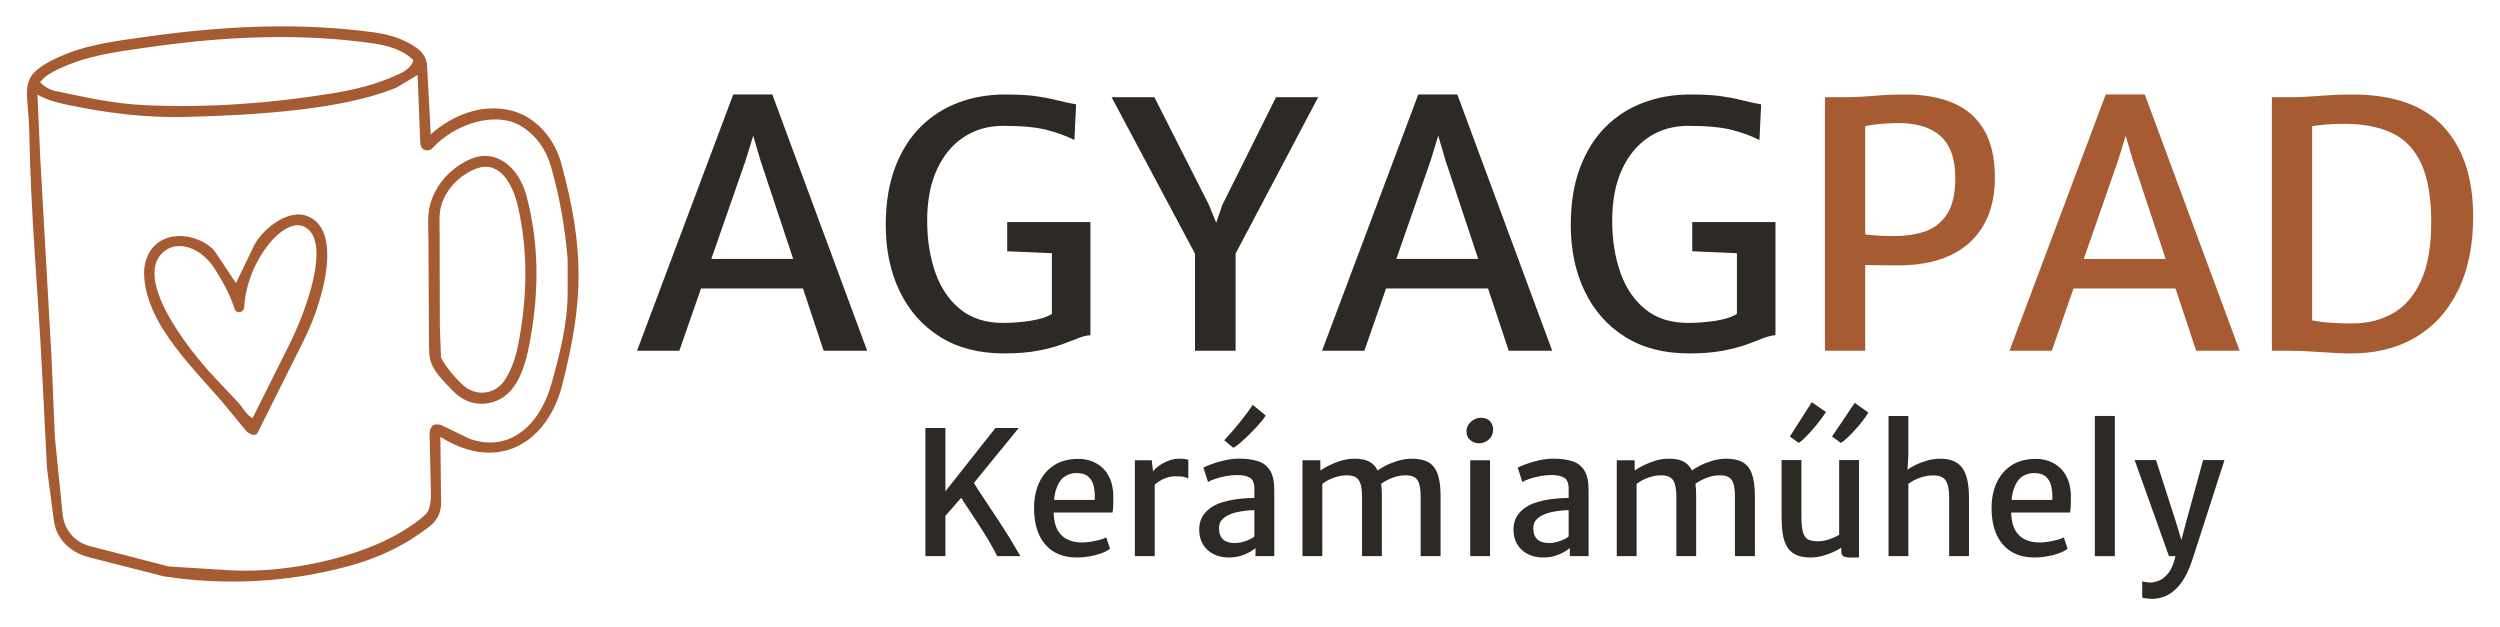
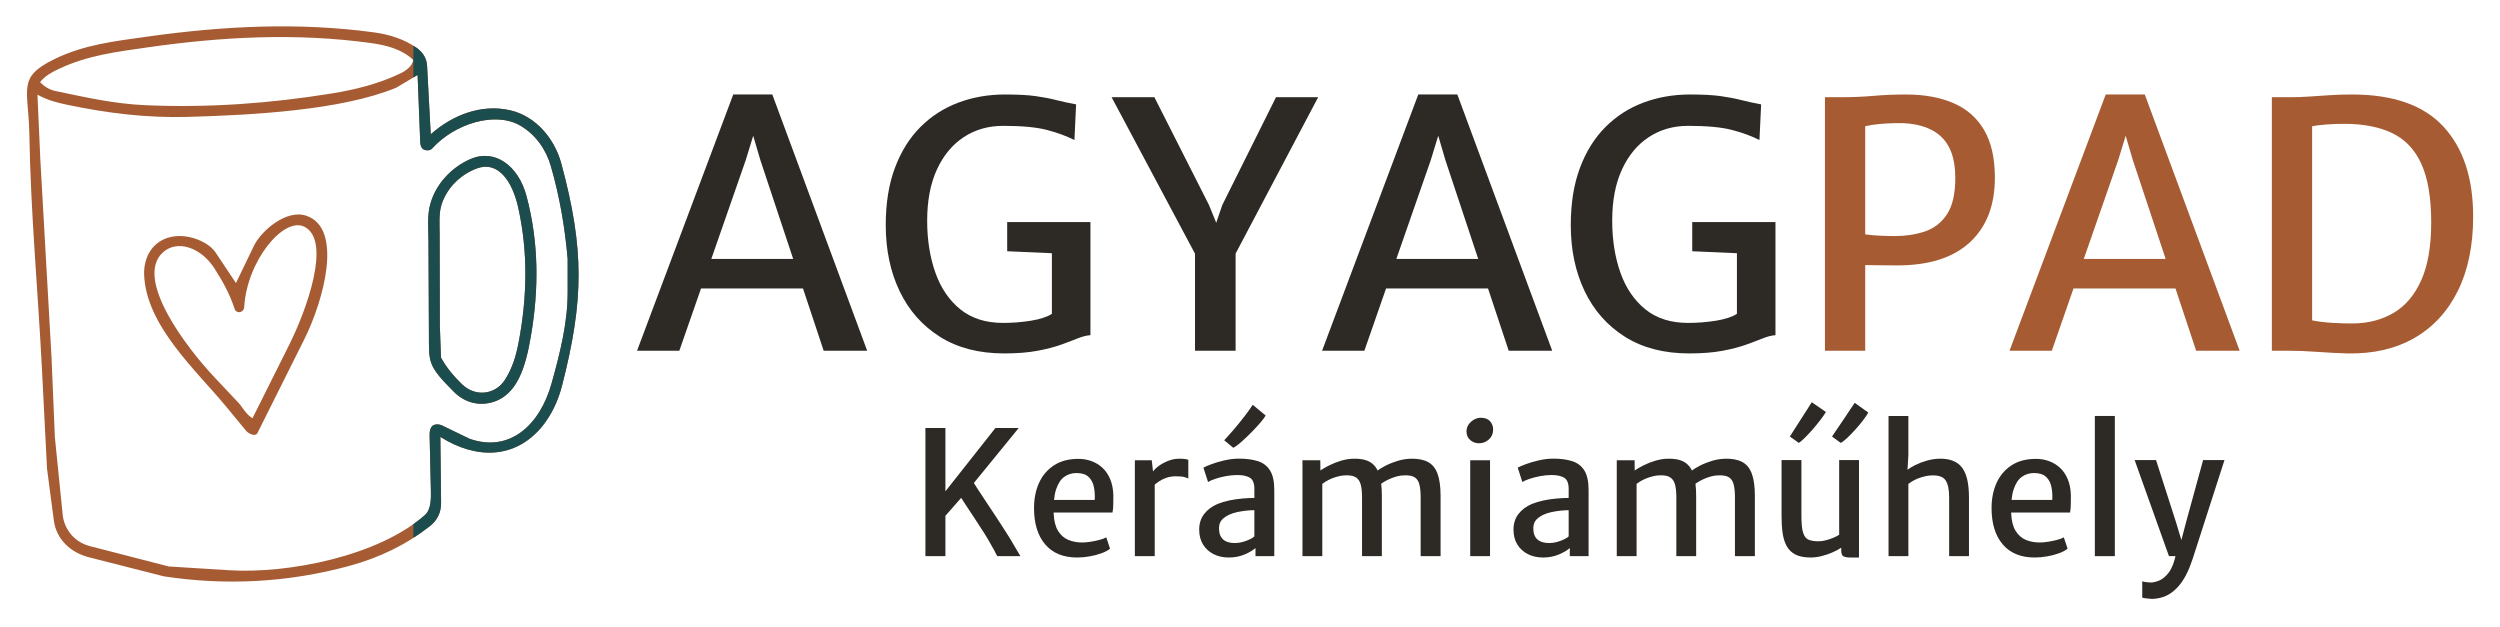
<svg xmlns="http://www.w3.org/2000/svg" width="1137" zoomAndPan="magnify" viewBox="162 633 1137 285" height="285" preserveAspectRatio="xMidYMid meet" version="1.0">
  <defs>
    <g />
    <clipPath id="84b6c789f5">
      <path d="M 174.074 644.988 L 425.324 644.988 L 425.324 897.738 L 174.074 897.738 Z M 174.074 644.988 " clip-rule="nonzero" />
+     </clipPath>
+     <clipPath id="mug-right-teal">
+       <rect x="350" y="630" width="90" height="280" />
    </clipPath>
  </defs>
  <g transform="matrix(1.464844, 0, 0, 1.464844, 0.00003335, -0.00002)" />
  <g clip-path="url(#84b6c789f5)">
    <path fill="#a65b32" d="M 362.605 861.508 C 362.656 866.293 360.746 869.762 357.477 872.316 C 346.539 880.875 334.598 886.613 320.945 890.348 C 293.371 897.887 264.879 899.457 236.523 895.121 L 202.492 886.461 C 194.117 884.328 187.621 878.32 186.492 869.734 L 183.379 846.105 L 181.129 801.727 C 179.289 765.559 175.969 730.391 175.355 694.18 C 175.004 673.348 169.586 668.281 186.695 659.91 C 200.242 653.281 214.129 651.742 229.098 649.641 C 263.48 644.82 297.555 643.055 331.965 647.703 C 339.301 648.695 345.812 650.812 351.605 654.84 C 354.312 656.828 356.055 659.496 356.238 662.957 L 357.902 694.07 C 367.742 685.371 380.879 680.102 394.156 683.191 C 405.73 685.883 414.25 696.09 417.316 707.465 C 427.809 746.395 427.562 769.562 417.645 808.293 C 415.855 815.281 412.836 821.668 408.52 827 C 396.324 841.738 378.652 842.062 362.273 831.691 Z M 228.562 680.867 C 257.395 682.078 284.805 680.004 312.516 675.566 C 323.711 673.77 333.957 671.191 344.027 666.426 C 346.316 665.34 349.613 663.121 349.922 660.25 C 344.863 655.395 337.781 653.555 330.691 652.578 C 296.672 647.898 263.105 649.691 229.121 654.543 C 214.867 656.578 201.758 658.203 188.832 664.301 C 185.52 665.863 182.32 667.598 180.223 670.391 C 182.383 672.547 184.613 673.848 187.293 674.41 C 200.863 677.234 213.867 680.25 228.559 680.867 Z M 355.305 867.188 C 358.105 864.703 358.039 859.438 357.969 856.395 L 357.379 830.719 C 357.34 829.012 357.816 827.32 358.777 826.609 C 359.789 825.855 361.613 825.812 363.09 826.527 L 375.598 832.566 C 393.66 838.938 407.566 826.523 412.922 807.152 C 416.668 793.59 420.164 780.086 420.168 765.926 L 420.168 750.758 C 418.914 736.293 416.539 722.52 412.566 708.68 C 410.336 700.914 405.617 694.238 398.676 690.156 C 387.32 683.473 368.738 689.195 358.488 700.586 C 357.406 701.789 354.996 701.469 354.129 700.578 C 353.543 699.973 353.176 699.02 353.113 697.531 L 351.922 667.09 L 342.277 672.844 C 317.336 683.215 276.531 685.336 247.605 686.16 C 228.754 686.695 210.938 684.512 192.641 680.664 C 187.863 679.656 183.816 678.652 179.031 676.066 L 180.352 705.684 L 185.441 795.695 L 186.957 831.914 L 190.496 866.973 C 191.199 873.957 196.004 879.602 202.867 881.375 L 238.723 890.625 L 266.219 892.344 C 293.242 894.027 334.305 885.832 355.309 867.191 Z M 355.305 867.188 " fill-opacity="1" fill-rule="nonzero" />
  </g>
  <path fill="#a65b32" d="M 265.16 818.285 C 251.309 801.453 228.344 781.16 227.547 757.816 C 227.367 752.512 229.258 747.508 232.578 744.461 C 241.52 736.25 256.086 741.895 259.949 747.688 L 269.316 761.738 L 277.496 744.758 C 280.676 738.156 292.191 727.965 301.371 731.137 C 318.176 736.945 309.258 769.578 300.344 787.41 L 279.113 829.898 C 278.129 831.863 274.922 830.152 273.895 828.898 Z M 259.684 804.754 L 270.383 816.109 C 272.531 818.391 273.613 821.227 276.824 823.23 L 293.527 789.816 C 301.418 774.039 312.719 742.836 300.664 736.238 C 291.312 731.121 274.312 751.387 273.059 772.699 C 272.98 774.027 271.965 774.766 271.234 774.957 C 270.594 775.129 269.117 774.793 268.754 773.641 C 266.598 766.891 263.367 761.07 259.555 755.105 C 253.352 745.398 242.488 741.863 236.016 747.855 C 223.121 759.789 246.434 790.691 259.684 804.754 Z M 259.684 804.754 " fill-opacity="1" fill-rule="nonzero" />
  <path fill="#a65b32" d="M 368.418 811.195 C 356.5 799.297 357.129 797.832 357.07 785.617 L 356.871 742.68 C 356.848 736.91 356.148 730.977 357.824 725.352 C 360.5 716.352 367.414 709.125 375.84 705.391 C 387.102 700.395 397.793 708.465 401.445 722.117 C 407.086 743.199 407.137 764.582 403.418 786.043 C 401.125 799.297 397.496 813.191 385.109 816.145 C 379.293 817.531 373.246 816.012 368.418 811.191 Z M 372.09 807.723 C 378.234 813.727 387.348 812.523 391.707 805.652 C 395.062 800.355 396.727 794.777 397.902 788.551 C 401.773 768.086 402.219 747.531 397.633 727.191 C 394.953 715.309 388.469 706.07 378.941 709.578 C 371.594 712.285 365.438 718.199 362.906 725.742 C 361.488 729.961 361.941 734.73 361.949 739.211 L 362.039 780.93 L 362.551 795.617 C 365.066 800.199 368.152 803.883 372.082 807.723 Z M 372.09 807.723 " fill-opacity="1" fill-rule="nonzero" />
  <g fill="#2d2a26" fill-opacity="1">
    <g transform="translate(450.6359, 792.5043)">
      <g>
        <path d="M 20.328 0 L 1.094 0 L 44.844 -116.531 L 62.609 -116.531 L 105.75 0 L 85.969 0 L 57.188 -86.656 L 53.922 -97.766 L 50.516 -86.656 Z M 22.812 -28.312 L 25.906 -41.734 L 78.828 -41.734 L 82.078 -28.312 Z M 22.812 -28.312 " />
      </g>
    </g>
  </g>
  <g fill="#2d2a26" fill-opacity="1">
    <g transform="translate(557.3833, 792.5043)">
      <g>
        <path d="M 7.453 -57.109 C 7.453 -67.086 8.848 -75.785 11.641 -83.203 C 14.43 -90.629 18.297 -96.812 23.234 -101.75 C 28.172 -106.688 33.926 -110.383 40.5 -112.844 C 47.07 -115.301 54.133 -116.531 61.688 -116.531 C 67.477 -116.531 72.117 -116.285 75.609 -115.797 C 79.098 -115.305 82.195 -114.711 84.906 -114.016 C 87.625 -113.316 90.664 -112.656 94.031 -112.031 L 93.266 -95.812 C 89.586 -97.676 85.379 -99.219 80.641 -100.438 C 75.91 -101.656 69.305 -102.266 60.828 -102.266 C 54.098 -102.266 48.133 -100.555 42.938 -97.141 C 37.738 -93.723 33.664 -88.805 30.719 -82.391 C 27.77 -75.984 26.297 -68.227 26.297 -59.125 C 26.297 -50.438 27.535 -42.57 30.016 -35.531 C 32.504 -28.5 36.297 -22.926 41.391 -18.812 C 46.484 -14.695 52.961 -12.641 60.828 -12.641 C 65.016 -12.641 69.219 -12.973 73.438 -13.641 C 77.656 -14.316 80.848 -15.359 83.016 -16.766 L 83.016 -47.328 L 87.594 -44.141 L 62.688 -45.234 L 62.688 -58.5 L 100.547 -58.5 L 100.547 -7.062 C 98.836 -6.957 96.922 -6.477 94.797 -5.625 C 92.68 -4.77 90.148 -3.812 87.203 -2.75 C 84.254 -1.688 80.672 -0.758 76.453 0.031 C 72.242 0.832 67.191 1.234 61.297 1.234 C 49.859 1.234 40.129 -1.285 32.109 -6.328 C 24.098 -11.367 17.984 -18.285 13.766 -27.078 C 9.555 -35.867 7.453 -45.879 7.453 -57.109 Z M 7.453 -57.109 " />
      </g>
    </g>
  </g>
  <g fill="#2d2a26" fill-opacity="1">
    <g transform="translate(666.7684, 792.5043)">
      <g>
        <path d="M 38.719 0 L 38.719 -49.031 L 41.438 -39.031 L 0.781 -115.297 L 20.25 -115.297 L 45.078 -66.266 L 49.891 -54.469 L 47.094 -54.469 L 51.125 -66.266 L 75.562 -115.297 L 94.734 -115.297 L 54.469 -39.031 L 57.188 -48.797 L 57.188 0 Z M 38.719 0 " />
      </g>
    </g>
  </g>
  <g fill="#2d2a26" fill-opacity="1">
    <g transform="translate(762.1894, 792.5043)">
      <g>
        <path d="M 20.328 0 L 1.094 0 L 44.844 -116.531 L 62.609 -116.531 L 105.75 0 L 85.969 0 L 57.188 -86.656 L 53.922 -97.766 L 50.516 -86.656 Z M 22.812 -28.312 L 25.906 -41.734 L 78.828 -41.734 L 82.078 -28.312 Z M 22.812 -28.312 " />
      </g>
    </g>
  </g>
  <g fill="#2d2a26" fill-opacity="1">
    <g transform="translate(868.9369, 792.5043)">
      <g>
        <path d="M 7.453 -57.109 C 7.453 -67.086 8.848 -75.785 11.641 -83.203 C 14.43 -90.629 18.297 -96.812 23.234 -101.75 C 28.172 -106.688 33.926 -110.383 40.5 -112.844 C 47.07 -115.301 54.133 -116.531 61.688 -116.531 C 67.477 -116.531 72.117 -116.285 75.609 -115.797 C 79.098 -115.305 82.195 -114.711 84.906 -114.016 C 87.625 -113.316 90.664 -112.656 94.031 -112.031 L 93.266 -95.812 C 89.586 -97.676 85.379 -99.219 80.641 -100.438 C 75.91 -101.656 69.305 -102.266 60.828 -102.266 C 54.098 -102.266 48.133 -100.555 42.938 -97.141 C 37.738 -93.723 33.664 -88.805 30.719 -82.391 C 27.77 -75.984 26.297 -68.227 26.297 -59.125 C 26.297 -50.438 27.535 -42.57 30.016 -35.531 C 32.504 -28.5 36.297 -22.926 41.391 -18.812 C 46.484 -14.695 52.961 -12.641 60.828 -12.641 C 65.016 -12.641 69.219 -12.973 73.438 -13.641 C 77.656 -14.316 80.848 -15.359 83.016 -16.766 L 83.016 -47.328 L 87.594 -44.141 L 62.688 -45.234 L 62.688 -58.5 L 100.547 -58.5 L 100.547 -7.062 C 98.836 -6.957 96.922 -6.477 94.797 -5.625 C 92.68 -4.77 90.148 -3.812 87.203 -2.75 C 84.254 -1.688 80.672 -0.758 76.453 0.031 C 72.242 0.832 67.191 1.234 61.297 1.234 C 49.859 1.234 40.129 -1.285 32.109 -6.328 C 24.098 -11.367 17.984 -18.285 13.766 -27.078 C 9.555 -35.867 7.453 -45.879 7.453 -57.109 Z M 7.453 -57.109 " />
      </g>
    </g>
  </g>
  <g fill="#a65b32" fill-opacity="1">
    <g transform="translate(978.3312, 792.5043)">
      <g>
        <path d="M 13.656 0 L 13.656 -115.297 L 21.562 -115.297 C 26.32 -115.297 31.031 -115.5 35.688 -115.906 C 40.344 -116.32 45.258 -116.531 50.438 -116.531 C 58.812 -116.531 66.023 -115.223 72.078 -112.609 C 78.129 -110.004 82.785 -105.922 86.047 -100.359 C 89.305 -94.797 90.938 -87.566 90.938 -78.672 C 90.938 -66.098 87.145 -56.305 79.562 -49.297 C 71.988 -42.297 60.984 -38.797 46.547 -38.797 C 42.93 -38.797 39.945 -38.82 37.594 -38.875 C 35.238 -38.926 33.363 -38.953 31.969 -38.953 L 31.969 0 Z M 31.969 -52.906 C 34.289 -52.602 36.602 -52.398 38.906 -52.297 C 41.207 -52.191 43.395 -52.141 45.469 -52.141 C 50.281 -52.141 54.781 -52.82 58.969 -54.188 C 63.156 -55.562 66.531 -58.148 69.094 -61.953 C 71.656 -65.754 72.938 -71.328 72.938 -78.672 C 72.938 -87.516 70.566 -93.941 65.828 -97.953 C 61.098 -101.961 54.258 -103.812 45.312 -103.5 C 43.082 -103.445 40.801 -103.316 38.469 -103.109 C 36.145 -102.898 33.977 -102.566 31.969 -102.109 Z M 31.969 -52.906 " />
      </g>
    </g>
  </g>
  <g fill="#a65b32" fill-opacity="1">
    <g transform="translate(1074.838, 792.5043)">
      <g>
        <path d="M 20.328 0 L 1.094 0 L 44.844 -116.531 L 62.609 -116.531 L 105.75 0 L 85.969 0 L 57.188 -86.656 L 53.922 -97.766 L 50.516 -86.656 Z M 22.812 -28.312 L 25.906 -41.734 L 78.828 -41.734 L 82.078 -28.312 Z M 22.812 -28.312 " />
      </g>
    </g>
  </g>
  <g fill="#a65b32" fill-opacity="1">
    <g transform="translate(1181.586, 792.5043)">
      <g>
        <path d="M 13.656 0 L 13.656 -115.297 C 14.688 -115.297 15.707 -115.297 16.719 -115.297 C 17.727 -115.297 18.723 -115.297 19.703 -115.297 C 20.691 -115.297 21.676 -115.297 22.656 -115.297 C 25.082 -115.297 27.77 -115.395 30.719 -115.594 C 33.664 -115.801 36.781 -116.008 40.062 -116.219 C 43.352 -116.426 46.707 -116.531 50.125 -116.531 C 68.844 -116.531 82.703 -111.656 91.703 -101.906 C 100.703 -92.156 105.203 -78.516 105.203 -60.984 C 105.203 -47.848 102.883 -36.598 98.25 -27.234 C 93.625 -17.867 87.047 -10.727 78.516 -5.812 C 69.984 -0.906 59.898 1.441 48.266 1.234 C 44.172 1.141 39.613 0.91 34.594 0.547 C 29.582 0.18 25.086 0 21.109 0 C 20.273 0 19.441 0 18.609 0 C 17.785 0 16.957 0 16.125 0 C 15.301 0 14.477 0 13.656 0 Z M 31.969 -13.812 C 34.445 -13.289 37.43 -12.914 40.922 -12.688 C 44.41 -12.457 47.734 -12.363 50.891 -12.406 C 57.773 -12.508 63.867 -14.141 69.172 -17.297 C 74.473 -20.453 78.625 -25.391 81.625 -32.109 C 84.625 -38.836 86.125 -47.582 86.125 -58.344 C 86.125 -69.469 84.648 -78.301 81.703 -84.844 C 78.754 -91.383 74.344 -96.078 68.469 -98.922 C 62.594 -101.766 55.285 -103.188 46.547 -103.188 C 43.547 -103.188 40.781 -103.082 38.25 -102.875 C 35.719 -102.664 33.625 -102.41 31.969 -102.109 Z M 31.969 -13.812 " />
      </g>
    </g>
  </g>
  <g fill="#2d2a26" fill-opacity="1">
    <g transform="translate(575.9726, 885.9322)">
      <g>
        <path d="M 6.906 0 L 6.906 -58.266 L 16 -58.266 L 16 -29.484 L 38.734 -58.266 L 49.328 -58.266 L 25.719 -29.328 L 24.547 -28.078 L 13.953 -16 L 16 -23.609 L 16 0 Z M 37.25 -4.312 C 36.207 -6.25 35 -8.305 33.625 -10.484 C 32.25 -12.672 30.828 -14.867 29.359 -17.078 C 27.898 -19.285 26.5 -21.398 25.156 -23.422 C 23.812 -25.453 22.641 -27.289 21.641 -28.938 L 24.781 -31.062 L 28.078 -34.734 C 28.566 -33.848 29.383 -32.52 30.531 -30.75 C 31.688 -28.988 33.02 -26.961 34.531 -24.672 C 36.051 -22.391 37.625 -20.02 39.25 -17.562 C 40.875 -15.102 42.414 -12.719 43.875 -10.406 C 45.344 -8.094 46.586 -6.035 47.609 -4.234 C 47.891 -3.766 48.164 -3.297 48.438 -2.828 C 48.719 -2.359 48.992 -1.883 49.266 -1.406 C 49.547 -0.938 49.828 -0.469 50.109 0 L 39.609 0 C 39.266 -0.52 38.961 -1.07 38.703 -1.656 C 38.441 -2.25 37.957 -3.133 37.25 -4.312 Z M 37.25 -4.312 " />
      </g>
    </g>
  </g>
  <g fill="#2d2a26" fill-opacity="1">
    <g transform="translate(628.429, 885.9322)">
      <g>
        <path d="M 23.453 0.625 C 17.172 0.625 12.332 -1.359 8.938 -5.328 C 5.539 -9.305 3.844 -14.82 3.844 -21.875 C 3.844 -26.113 4.594 -29.906 6.094 -33.25 C 7.602 -36.594 9.828 -39.242 12.766 -41.203 C 15.703 -43.172 19.316 -44.18 23.609 -44.234 C 25.805 -44.285 27.867 -43.969 29.797 -43.281 C 31.734 -42.602 33.445 -41.578 34.938 -40.203 C 36.426 -38.836 37.609 -37.109 38.484 -35.016 C 39.359 -32.922 39.836 -30.477 39.922 -27.688 C 39.922 -26.039 39.906 -24.566 39.875 -23.266 C 39.852 -21.973 39.738 -20.832 39.531 -19.844 L 9.094 -19.844 L 9.875 -25.562 L 31.453 -25.562 C 31.578 -27.656 31.445 -29.633 31.062 -31.5 C 30.688 -33.375 29.879 -34.891 28.641 -36.047 C 27.398 -37.211 25.566 -37.797 23.141 -37.797 C 21.098 -37.797 19.266 -37.227 17.641 -36.094 C 16.023 -34.957 14.77 -33.039 13.875 -30.344 C 12.988 -27.656 12.625 -23.973 12.781 -19.297 C 12.938 -15.992 13.602 -13.391 14.781 -11.484 C 15.957 -9.578 17.5 -8.219 19.406 -7.406 C 21.312 -6.602 23.441 -6.203 25.797 -6.203 C 26.797 -6.203 28.016 -6.312 29.453 -6.531 C 30.891 -6.75 32.281 -7.035 33.625 -7.391 C 34.969 -7.742 35.992 -8.129 36.703 -8.547 L 38.422 -3.375 C 37.453 -2.594 36.141 -1.898 34.484 -1.297 C 32.828 -0.691 31.031 -0.223 29.094 0.109 C 27.156 0.453 25.273 0.625 23.453 0.625 Z M 23.453 0.625 " />
      </g>
    </g>
  </g>
  <g fill="#2d2a26" fill-opacity="1">
    <g transform="translate(672.1819, 885.9322)">
      <g>
        <path d="M 14.516 -32.078 L 13.953 -38.031 C 14.348 -38.844 15.172 -39.738 16.422 -40.719 C 17.68 -41.695 19.164 -42.539 20.875 -43.25 C 22.594 -43.957 24.336 -44.312 26.109 -44.312 C 27.109 -44.312 27.969 -44.27 28.688 -44.188 C 29.406 -44.113 29.93 -43.973 30.266 -43.766 L 30.266 -35.297 C 29.879 -35.504 29.285 -35.723 28.484 -35.953 C 27.691 -36.191 26.406 -36.312 24.625 -36.312 C 23 -36.312 21.539 -36.082 20.25 -35.625 C 18.957 -35.164 17.828 -34.609 16.859 -33.953 C 15.891 -33.297 15.109 -32.672 14.516 -32.078 Z M 5.953 0 L 5.953 -43.609 L 13.641 -43.609 L 14.266 -38.031 L 14.984 -34.734 L 14.984 0 Z M 5.953 0 " />
      </g>
    </g>
  </g>
  <g fill="#2d2a26" fill-opacity="1">
    <g transform="translate(703.7813, 885.9322)">
      <g>
        <path d="M 17.094 0.625 C 14.477 0.625 12.156 0.109 10.125 -0.922 C 8.102 -1.953 6.508 -3.414 5.344 -5.312 C 4.188 -7.207 3.609 -9.445 3.609 -12.031 C 3.609 -14.832 4.359 -17.207 5.859 -19.156 C 7.359 -21.102 9.379 -22.625 11.922 -23.719 C 13.586 -24.395 15.398 -24.938 17.359 -25.344 C 19.328 -25.75 21.289 -26.035 23.25 -26.203 C 25.207 -26.379 27.023 -26.469 28.703 -26.469 L 30.578 -24.078 L 28.703 -20.906 C 27.68 -20.906 26.457 -20.832 25.031 -20.688 C 23.613 -20.539 22.211 -20.316 20.828 -20.016 C 19.441 -19.711 18.266 -19.328 17.297 -18.859 C 15.961 -18.254 14.848 -17.484 13.953 -16.547 C 13.066 -15.609 12.625 -14.301 12.625 -12.625 C 12.625 -10.426 13.227 -8.766 14.438 -7.641 C 15.656 -6.516 17.469 -5.953 19.875 -5.953 C 21.102 -5.953 22.344 -6.133 23.594 -6.5 C 24.852 -6.875 25.945 -7.297 26.875 -7.766 C 27.801 -8.234 28.41 -8.641 28.703 -8.984 L 30.5 -7.062 L 29.219 -3.688 C 28.062 -2.645 26.398 -1.664 24.234 -0.75 C 22.066 0.164 19.688 0.625 17.094 0.625 Z M 37.766 0 L 29.219 0 L 29.219 -6.516 L 28.703 -6.516 L 28.703 -30.578 C 28.703 -33.141 28.023 -34.832 26.672 -35.656 C 25.328 -36.477 23.414 -36.891 20.938 -36.891 C 19.289 -36.891 17.594 -36.727 15.844 -36.406 C 14.094 -36.082 12.484 -35.676 11.016 -35.188 C 9.555 -34.707 8.43 -34.219 7.641 -33.719 L 5.531 -40.234 C 6.133 -40.598 7.289 -41.102 9 -41.75 C 10.707 -42.406 12.703 -43 14.984 -43.531 C 17.273 -44.07 19.547 -44.344 21.797 -44.344 C 25.066 -44.344 27.895 -43.961 30.281 -43.203 C 32.676 -42.453 34.52 -41.051 35.812 -39 C 37.113 -36.945 37.766 -33.973 37.766 -30.078 Z M 19.094 -49.281 L 14.984 -52.703 C 16.441 -54.266 17.938 -55.941 19.469 -57.734 C 21 -59.523 22.492 -61.363 23.953 -63.25 C 25.422 -65.133 26.758 -66.988 27.969 -68.812 L 33.844 -63.953 C 33.445 -63.242 32.781 -62.328 31.844 -61.203 C 30.906 -60.078 29.832 -58.879 28.625 -57.609 C 27.426 -56.348 26.195 -55.125 24.938 -53.938 C 23.688 -52.75 22.547 -51.734 21.516 -50.891 C 20.484 -50.055 19.676 -49.52 19.094 -49.281 Z M 19.094 -49.281 " />
      </g>
    </g>
  </g>
  <g fill="#2d2a26" fill-opacity="1">
    <g transform="translate(747.6126, 885.9322)">
      <g>
        <path d="M 6.75 0 L 6.75 -43.609 L 14.859 -43.609 L 14.906 -38.969 C 15.977 -39.707 17.316 -40.477 18.922 -41.281 C 20.523 -42.094 22.27 -42.785 24.156 -43.359 C 26.039 -43.941 27.922 -44.258 29.797 -44.312 C 32.93 -44.414 35.453 -43.93 37.359 -42.859 C 39.273 -41.785 40.672 -39.992 41.547 -37.484 C 42.422 -34.973 42.859 -31.586 42.859 -27.328 L 42.859 0 L 33.844 0 L 33.844 -26.781 C 33.844 -29.156 33.641 -31.094 33.234 -32.594 C 32.828 -34.102 32.07 -35.195 30.969 -35.875 C 29.875 -36.551 28.254 -36.836 26.109 -36.734 C 24.754 -36.711 23.113 -36.379 21.188 -35.734 C 19.27 -35.098 17.461 -34.141 15.766 -32.859 L 15.766 0 Z M 42.391 -32.812 L 40.469 -38.547 C 41.488 -39.41 42.836 -40.27 44.516 -41.125 C 46.203 -41.988 48.055 -42.727 50.078 -43.344 C 52.109 -43.957 54.16 -44.281 56.234 -44.312 C 59.336 -44.363 61.867 -43.863 63.828 -42.812 C 65.797 -41.77 67.242 -40 68.172 -37.5 C 69.098 -35.008 69.562 -31.633 69.562 -27.375 L 69.562 0 L 60.5 0 L 60.5 -26.781 C 60.5 -29.156 60.305 -31.094 59.922 -32.594 C 59.547 -34.102 58.816 -35.195 57.734 -35.875 C 56.648 -36.551 55.023 -36.836 52.859 -36.734 C 51.336 -36.711 49.609 -36.344 47.672 -35.625 C 45.742 -34.906 43.984 -33.969 42.391 -32.812 Z M 42.391 -32.812 " />
      </g>
    </g>
  </g>
  <g fill="#2d2a26" fill-opacity="1">
    <g transform="translate(823.5921, 885.9322)">
      <g>
        <path d="M 7.062 0 L 7.062 -43.609 L 16.078 -43.609 L 16.078 0 Z M 11.062 -51.328 C 9.539 -51.328 8.211 -51.812 7.078 -52.781 C 5.941 -53.75 5.375 -55.066 5.375 -56.734 C 5.375 -57.891 5.691 -58.93 6.328 -59.859 C 6.973 -60.785 7.789 -61.531 8.781 -62.094 C 9.781 -62.656 10.816 -62.938 11.891 -62.938 C 13.742 -62.938 15.141 -62.41 16.078 -61.359 C 17.016 -60.316 17.484 -59.035 17.484 -57.516 C 17.484 -55.711 16.836 -54.227 15.547 -53.062 C 14.254 -51.906 12.758 -51.328 11.062 -51.328 Z M 11.062 -51.328 " />
      </g>
    </g>
  </g>
  <g fill="#2d2a26" fill-opacity="1">
    <g transform="translate(846.7232, 885.9322)">
      <g>
        <path d="M 17.094 0.625 C 14.477 0.625 12.156 0.109 10.125 -0.922 C 8.102 -1.953 6.508 -3.414 5.344 -5.312 C 4.188 -7.207 3.609 -9.445 3.609 -12.031 C 3.609 -14.832 4.359 -17.207 5.859 -19.156 C 7.359 -21.102 9.379 -22.625 11.922 -23.719 C 13.586 -24.395 15.398 -24.938 17.359 -25.344 C 19.328 -25.75 21.289 -26.035 23.25 -26.203 C 25.207 -26.379 27.023 -26.469 28.703 -26.469 L 30.578 -24.078 L 28.703 -20.906 C 27.68 -20.906 26.457 -20.832 25.031 -20.688 C 23.613 -20.539 22.211 -20.316 20.828 -20.016 C 19.441 -19.711 18.266 -19.328 17.297 -18.859 C 15.961 -18.254 14.848 -17.484 13.953 -16.547 C 13.066 -15.609 12.625 -14.301 12.625 -12.625 C 12.625 -10.426 13.227 -8.766 14.438 -7.641 C 15.656 -6.516 17.469 -5.953 19.875 -5.953 C 21.102 -5.953 22.344 -6.133 23.594 -6.5 C 24.852 -6.875 25.945 -7.297 26.875 -7.766 C 27.801 -8.234 28.41 -8.641 28.703 -8.984 L 30.5 -7.062 L 29.219 -3.688 C 28.062 -2.645 26.398 -1.664 24.234 -0.75 C 22.066 0.164 19.688 0.625 17.094 0.625 Z M 37.766 0 L 29.219 0 L 29.219 -6.516 L 28.703 -6.516 L 28.703 -30.578 C 28.703 -33.141 28.023 -34.832 26.672 -35.656 C 25.328 -36.477 23.414 -36.891 20.938 -36.891 C 19.289 -36.891 17.594 -36.727 15.844 -36.406 C 14.094 -36.082 12.484 -35.676 11.016 -35.188 C 9.555 -34.707 8.43 -34.219 7.641 -33.719 L 5.531 -40.234 C 6.133 -40.598 7.289 -41.102 9 -41.75 C 10.707 -42.406 12.703 -43 14.984 -43.531 C 17.273 -44.07 19.547 -44.344 21.797 -44.344 C 25.066 -44.344 27.895 -43.961 30.281 -43.203 C 32.676 -42.453 34.52 -41.051 35.812 -39 C 37.113 -36.945 37.766 -33.973 37.766 -30.078 Z M 37.766 0 " />
      </g>
    </g>
  </g>
  <g fill="#2d2a26" fill-opacity="1">
    <g transform="translate(890.5545, 885.9322)">
      <g>
        <path d="M 6.75 0 L 6.75 -43.609 L 14.859 -43.609 L 14.906 -38.969 C 15.977 -39.707 17.316 -40.477 18.922 -41.281 C 20.523 -42.094 22.27 -42.785 24.156 -43.359 C 26.039 -43.941 27.922 -44.258 29.797 -44.312 C 32.93 -44.414 35.453 -43.93 37.359 -42.859 C 39.273 -41.785 40.672 -39.992 41.547 -37.484 C 42.422 -34.973 42.859 -31.586 42.859 -27.328 L 42.859 0 L 33.844 0 L 33.844 -26.781 C 33.844 -29.156 33.641 -31.094 33.234 -32.594 C 32.828 -34.102 32.07 -35.195 30.969 -35.875 C 29.875 -36.551 28.254 -36.836 26.109 -36.734 C 24.754 -36.711 23.113 -36.379 21.188 -35.734 C 19.27 -35.098 17.461 -34.141 15.766 -32.859 L 15.766 0 Z M 42.391 -32.812 L 40.469 -38.547 C 41.488 -39.41 42.836 -40.27 44.516 -41.125 C 46.203 -41.988 48.055 -42.727 50.078 -43.344 C 52.109 -43.957 54.16 -44.281 56.234 -44.312 C 59.336 -44.363 61.867 -43.863 63.828 -42.812 C 65.797 -41.77 67.242 -40 68.172 -37.5 C 69.098 -35.008 69.562 -31.633 69.562 -27.375 L 69.562 0 L 60.5 0 L 60.5 -26.781 C 60.5 -29.156 60.305 -31.094 59.922 -32.594 C 59.547 -34.102 58.816 -35.195 57.734 -35.875 C 56.648 -36.551 55.023 -36.836 52.859 -36.734 C 51.336 -36.711 49.609 -36.344 47.672 -35.625 C 45.742 -34.906 43.984 -33.969 42.391 -32.812 Z M 42.391 -32.812 " />
      </g>
    </g>
  </g>
  <g fill="#2d2a26" fill-opacity="1">
    <g transform="translate(966.5341, 885.9322)">
      <g>
        <path d="M 18.984 0.625 C 16.129 0.625 13.828 0.18 12.078 -0.703 C 10.328 -1.586 8.992 -2.859 8.078 -4.516 C 7.16 -6.18 6.535 -8.164 6.203 -10.469 C 5.879 -12.77 5.719 -15.316 5.719 -18.109 L 5.719 -43.688 L 14.75 -43.688 L 14.75 -18.188 C 14.75 -14.738 15.016 -12.203 15.547 -10.578 C 16.078 -8.961 16.91 -7.922 18.047 -7.453 C 19.191 -6.984 20.676 -6.75 22.5 -6.75 C 23.57 -6.75 24.719 -6.91 25.938 -7.234 C 27.156 -7.555 28.301 -7.945 29.375 -8.406 C 30.445 -8.863 31.297 -9.301 31.922 -9.719 L 31.922 -43.688 L 40.938 -43.688 L 40.938 0.625 L 36.781 0.625 C 35.57 0.625 34.613 0.445 33.906 0.094 C 33.207 -0.258 32.859 -1.156 32.859 -2.594 L 32.859 -5.641 L 33.016 -3.922 C 31.836 -3.141 30.457 -2.398 28.875 -1.703 C 27.289 -1.016 25.633 -0.453 23.906 -0.016 C 22.188 0.41 20.547 0.625 18.984 0.625 Z M 13.578 -51.484 L 9.5 -54.391 C 10.145 -55.43 10.801 -56.469 11.469 -57.5 C 12.133 -58.539 12.801 -59.582 13.469 -60.625 C 14.133 -61.664 14.801 -62.707 15.469 -63.75 C 16.133 -64.801 16.801 -65.844 17.469 -66.875 C 18.133 -67.906 18.797 -68.945 19.453 -70 L 25.891 -65.562 C 25.285 -64.539 24.453 -63.336 23.391 -61.953 C 22.336 -60.566 21.195 -59.164 19.969 -57.75 C 18.738 -56.344 17.551 -55.07 16.406 -53.938 C 15.27 -52.801 14.328 -51.984 13.578 -51.484 Z M 32.672 -51.484 L 28.672 -54.391 C 29.348 -55.41 30.031 -56.43 30.719 -57.453 C 31.414 -58.473 32.109 -59.488 32.797 -60.5 C 33.492 -61.52 34.18 -62.539 34.859 -63.562 C 35.535 -64.582 36.219 -65.609 36.906 -66.641 C 37.602 -67.672 38.297 -68.695 38.984 -69.719 L 45.172 -65.297 C 44.648 -64.348 43.863 -63.188 42.812 -61.812 C 41.77 -60.445 40.613 -59.055 39.344 -57.641 C 38.082 -56.234 36.852 -54.969 35.656 -53.844 C 34.469 -52.719 33.473 -51.93 32.672 -51.484 Z M 32.672 -51.484 " />
      </g>
    </g>
  </g>
  <g fill="#2d2a26" fill-opacity="1">
    <g transform="translate(1014.207, 885.9322)">
      <g>
        <path d="M 6.703 0 L 6.703 -63.75 L 15.719 -63.75 L 15.719 -45.797 L 15.25 -37.922 L 14.828 -38.938 C 15.867 -39.77 17.195 -40.594 18.812 -41.406 C 20.438 -42.219 22.191 -42.891 24.078 -43.422 C 25.961 -43.961 27.832 -44.258 29.688 -44.312 C 34.438 -44.438 37.891 -43.125 40.047 -40.375 C 42.203 -37.633 43.281 -33.078 43.281 -26.703 L 43.281 0 L 34.266 0 L 34.266 -26.781 C 34.266 -30.363 33.707 -32.953 32.594 -34.547 C 31.488 -36.141 29.344 -36.859 26.156 -36.703 C 24.77 -36.672 23.109 -36.344 21.172 -35.719 C 19.234 -35.094 17.414 -34.141 15.719 -32.859 L 15.719 0 Z M 6.703 0 " />
      </g>
    </g>
  </g>
  <g fill="#2d2a26" fill-opacity="1">
    <g transform="translate(1063.92, 885.9322)">
      <g>
        <path d="M 23.453 0.625 C 17.172 0.625 12.332 -1.359 8.938 -5.328 C 5.539 -9.305 3.844 -14.82 3.844 -21.875 C 3.844 -26.113 4.594 -29.906 6.094 -33.25 C 7.602 -36.594 9.828 -39.242 12.766 -41.203 C 15.703 -43.172 19.316 -44.18 23.609 -44.234 C 25.805 -44.285 27.867 -43.969 29.797 -43.281 C 31.734 -42.602 33.445 -41.578 34.938 -40.203 C 36.426 -38.836 37.609 -37.109 38.484 -35.016 C 39.359 -32.922 39.836 -30.477 39.922 -27.688 C 39.922 -26.039 39.906 -24.566 39.875 -23.266 C 39.852 -21.973 39.738 -20.832 39.531 -19.844 L 9.094 -19.844 L 9.875 -25.562 L 31.453 -25.562 C 31.578 -27.656 31.445 -29.633 31.062 -31.5 C 30.688 -33.375 29.879 -34.891 28.641 -36.047 C 27.398 -37.211 25.566 -37.797 23.141 -37.797 C 21.098 -37.797 19.266 -37.227 17.641 -36.094 C 16.023 -34.957 14.77 -33.039 13.875 -30.344 C 12.988 -27.656 12.625 -23.973 12.781 -19.297 C 12.938 -15.992 13.602 -13.391 14.781 -11.484 C 15.957 -9.578 17.5 -8.219 19.406 -7.406 C 21.312 -6.602 23.441 -6.203 25.797 -6.203 C 26.797 -6.203 28.016 -6.312 29.453 -6.531 C 30.891 -6.75 32.281 -7.035 33.625 -7.391 C 34.969 -7.742 35.992 -8.129 36.703 -8.547 L 38.422 -3.375 C 37.453 -2.594 36.141 -1.898 34.484 -1.297 C 32.828 -0.691 31.031 -0.223 29.094 0.109 C 27.156 0.453 25.273 0.625 23.453 0.625 Z M 23.453 0.625 " />
      </g>
    </g>
  </g>
  <g fill="#2d2a26" fill-opacity="1">
    <g transform="translate(1107.673, 885.9322)">
      <g>
        <path d="M 7.062 0 L 7.062 -63.75 L 16.156 -63.75 L 16.156 0 Z M 7.062 0 " />
      </g>
    </g>
  </g>
  <g fill="#2d2a26" fill-opacity="1">
    <g transform="translate(1130.882, 885.9322)">
      <g>
        <path d="M 5.406 18.828 L 5.406 11.453 C 5.852 11.609 6.5 11.738 7.344 11.844 C 8.195 11.945 8.832 12 9.25 12 C 10.352 12 11.66 11.691 13.172 11.078 C 14.691 10.461 16.148 9.219 17.547 7.344 C 18.941 5.477 20.02 2.664 20.781 -1.094 L 21.328 0 L 17.562 0 L 1.953 -43.688 L 11.688 -43.688 L 20.781 -15.375 L 24.469 -3.141 L 22.109 -3.141 L 25.328 -15.375 L 33.094 -43.688 L 42.812 -43.688 L 28.312 1.328 C 26.582 6.586 24.531 10.609 22.156 13.391 C 19.781 16.172 17.176 17.957 14.344 18.75 C 13.801 18.926 13.082 19.086 12.188 19.234 C 11.301 19.379 10.555 19.453 9.953 19.453 C 9.566 19.453 9.047 19.414 8.391 19.344 C 7.734 19.281 7.109 19.203 6.516 19.109 C 5.93 19.023 5.562 18.93 5.406 18.828 Z M 5.406 18.828 " />
      </g>
    </g>
  </g>
+   <g data-accent="mug-right">
+     <g clip-path="url(#mug-right-teal)">
+       <path fill="#1B4D4F" d="M 362.605 861.508 C 362.656 866.293 360.746 869.762 357.477 872.316 C 346.539 880.875 334.598 886.613 320.945 890.348 C 293.371 897.887 264.879 899.457 236.523 895.121 L 202.492 886.461 C 194.117 884.328 187.621 878.32 186.492 869.734 L 183.379 846.105 L 181.129 801.727 C 179.289 765.559 175.969 730.391 175.355 694.18 C 175.004 673.348 169.586 668.281 186.695 659.91 C 200.242 653.281 214.129 651.742 229.098 649.641 C 263.48 644.82 297.555 643.055 331.965 647.703 C 339.301 648.695 345.812 650.812 351.605 654.84 C 354.312 656.828 356.055 659.496 356.238 662.957 L 357.902 694.07 C 367.742 685.371 380.879 680.102 394.156 683.191 C 405.73 685.883 414.25 696.09 417.316 707.465 C 427.809 746.395 427.562 769.562 417.645 808.293 C 415.855 815.281 412.836 821.668 408.52 827 C 396.324 841.738 378.652 842.062 362.273 831.691 Z M 228.562 680.867 C 257.395 682.078 284.805 680.004 312.516 675.566 C 323.711 673.77 333.957 671.191 344.027 666.426 C 346.316 665.34 349.613 663.121 349.922 660.25 C 344.863 655.395 337.781 653.555 330.691 652.578 C 296.672 647.898 263.105 649.691 229.121 654.543 C 214.867 656.578 201.758 658.203 188.832 664.301 C 185.52 665.863 182.32 667.598 180.223 670.391 C 182.383 672.547 184.613 673.848 187.293 674.41 C 200.863 677.234 213.867 680.25 228.559 680.867 Z M 355.305 867.188 C 358.105 864.703 358.039 859.438 357.969 856.395 L 357.379 830.719 C 357.34 829.012 357.816 827.32 358.777 826.609 C 359.789 825.855 361.613 825.812 363.09 826.527 L 375.598 832.566 C 393.66 838.938 407.566 826.523 412.922 807.152 C 416.668 793.59 420.164 780.086 420.168 765.926 L 420.168 750.758 C 418.914 736.293 416.539 722.52 412.566 708.68 C 410.336 700.914 405.617 694.238 398.676 690.156 C 387.32 683.473 368.738 689.195 358.488 700.586 C 357.406 701.789 354.996 701.469 354.129 700.578 C 353.543 699.973 353.176 699.02 353.113 697.531 L 351.922 667.09 L 342.277 672.844 C 317.336 683.215 276.531 685.336 247.605 686.16 C 228.754 686.695 210.938 684.512 192.641 680.664 C 187.863 679.656 183.816 678.652 179.031 676.066 L 180.352 705.684 L 185.441 795.695 L 186.957 831.914 L 190.496 866.973 C 191.199 873.957 196.004 879.602 202.867 881.375 L 238.723 890.625 L 266.219 892.344 C 293.242 894.027 334.305 885.832 355.309 867.191 Z M 355.305 867.188 " fill-opacity="1" fill-rule="nonzero" />
+       <path fill="#1B4D4F" d="M 368.418 811.195 C 356.5 799.297 357.129 797.832 357.07 785.617 L 356.871 742.68 C 356.848 736.91 356.148 730.977 357.824 725.352 C 360.5 716.352 367.414 709.125 375.84 705.391 C 387.102 700.395 397.793 708.465 401.445 722.117 C 407.086 743.199 407.137 764.582 403.418 786.043 C 401.125 799.297 397.496 813.191 385.109 816.145 C 379.293 817.531 373.246 816.012 368.418 811.191 Z M 372.09 807.723 C 378.234 813.727 387.348 812.523 391.707 805.652 C 395.062 800.355 396.727 794.777 397.902 788.551 C 401.773 768.086 402.219 747.531 397.633 727.191 C 394.953 715.309 388.469 706.07 378.941 709.578 C 371.594 712.285 365.438 718.199 362.906 725.742 C 361.488 729.961 361.941 734.73 361.949 739.211 L 362.039 780.93 L 362.551 795.617 C 365.066 800.199 368.152 803.883 372.082 807.723 Z M 372.09 807.723 " fill-opacity="1" fill-rule="nonzero" />
+     </g>
+   </g>
</svg>
